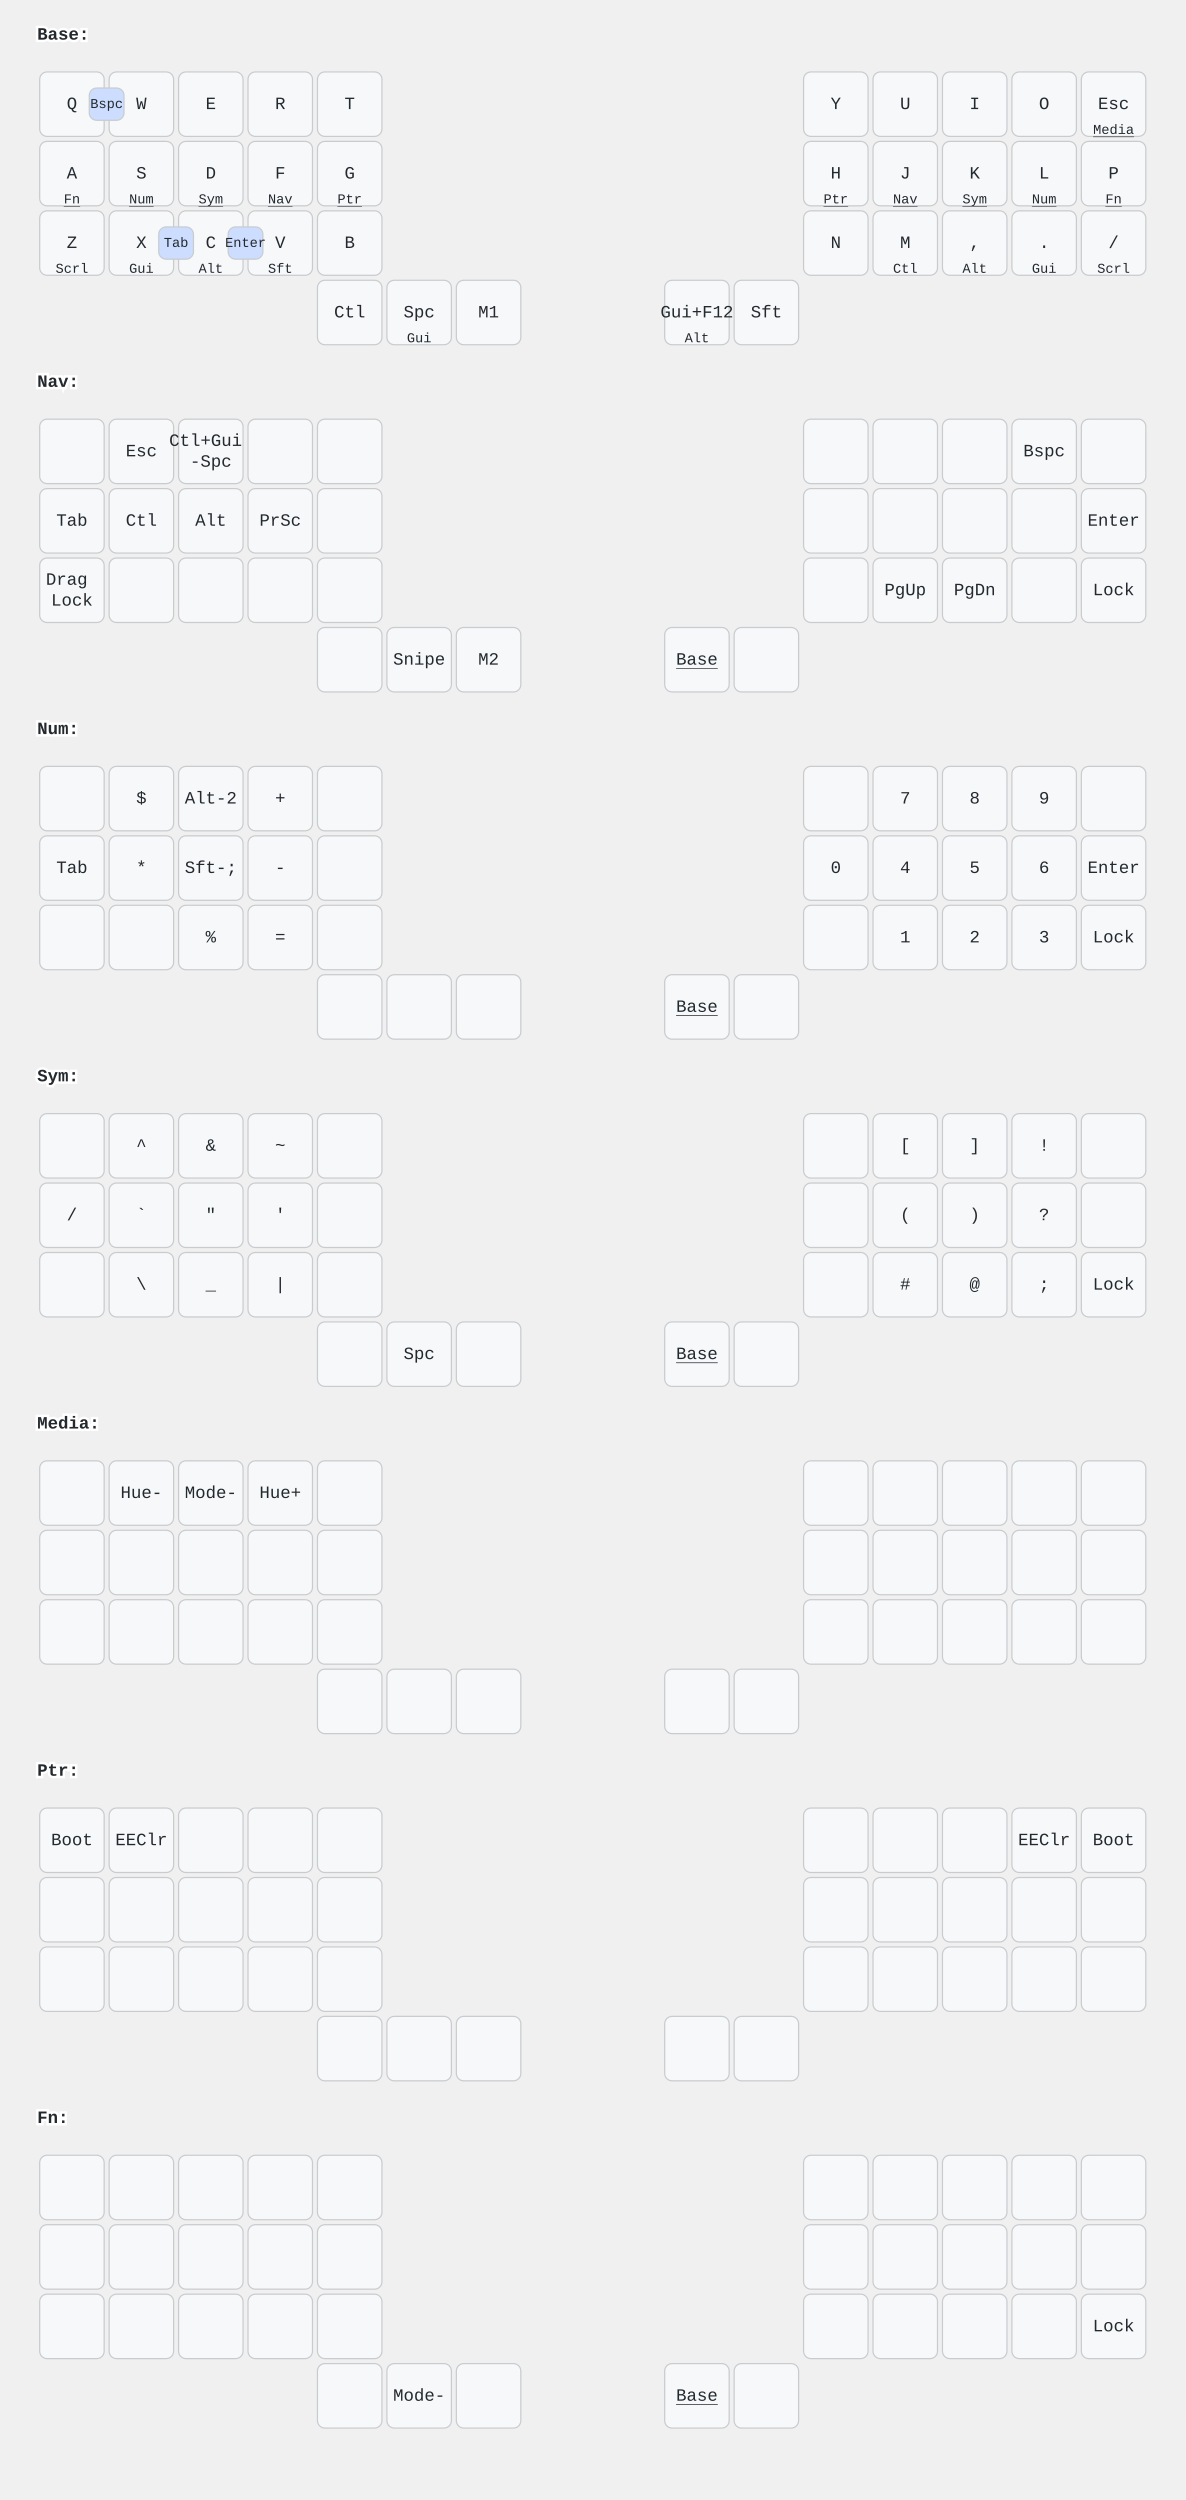
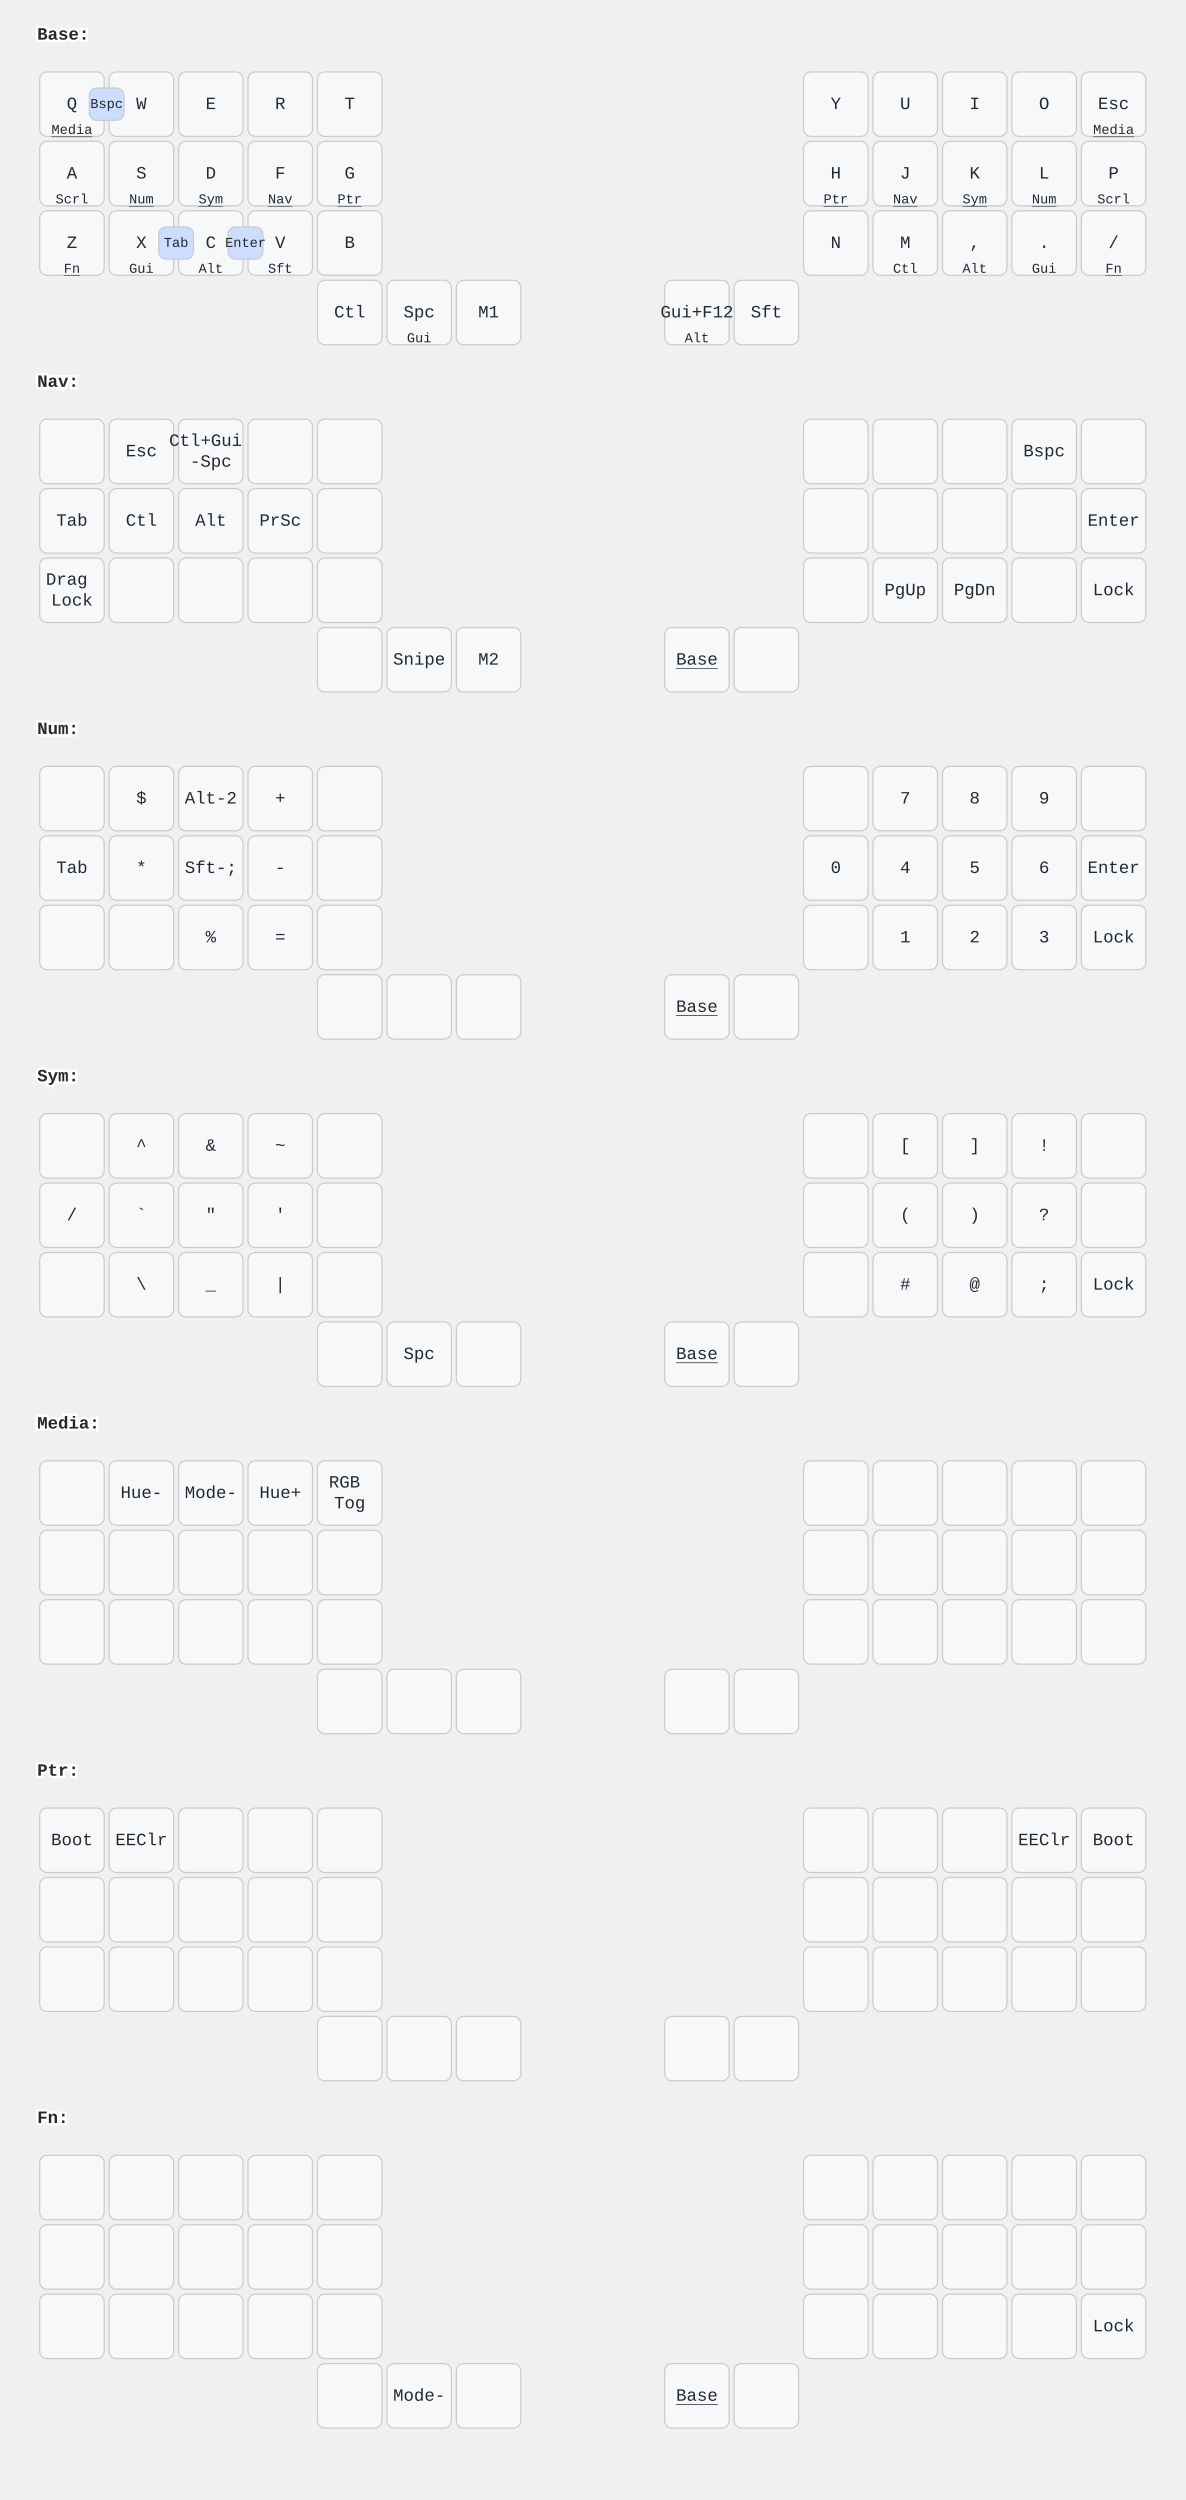
<svg xmlns="http://www.w3.org/2000/svg" xmlns:xlink="http://www.w3.org/1999/xlink" width="956" height="2016" viewBox="0 0 956 2016" class="keymap">
  <defs>/* start glyphs */
<svg id="mdi:arrow-down-thin">
      <svg id="mdi-arrow-down-thin" viewBox="0 0 24 24">
        <path d="M7.03 13.92H11.03V5L13.04 4.97V13.92H17.03L12.03 18.92Z" />
      </svg>
    </svg>
    <svg id="mdi:arrow-left-thin">
      <svg id="mdi-arrow-left-thin" viewBox="0 0 24 24">
        <path d="M10.05 16.94V12.94H18.97L19 10.93H10.05V6.94L5.05 11.94Z" />
      </svg>
    </svg>
    <svg id="mdi:arrow-right-thin">
      <svg id="mdi-arrow-right-thin" viewBox="0 0 24 24">
        <path d="M14 16.94V12.94H5.08L5.05 10.93H14V6.94L19 11.94Z" />
      </svg>
    </svg>
    <svg id="mdi:arrow-up-thin">
      <svg id="mdi-arrow-up-thin" viewBox="0 0 24 24">
        <path d="M7.03 9.97H11.03V18.89L13.04 18.92V9.97H17.03L12.03 4.97Z" />
      </svg>
    </svg>
    <svg id="mdi:play">
      <svg id="mdi-play" viewBox="0 0 24 24">
        <path d="M8,5.14V19.14L19,12.14L8,5.14Z" />
      </svg>
    </svg>
    <svg id="mdi:skip-next">
      <svg id="mdi-skip-next" viewBox="0 0 24 24">
        <path d="M16,18H18V6H16M6,18L14.5,12L6,6V18Z" />
      </svg>
    </svg>
    <svg id="mdi:skip-previous">
      <svg id="mdi-skip-previous" viewBox="0 0 24 24">
        <path d="M6,18V6H8V18H6M9.5,12L18,6V18L9.5,12Z" />
      </svg>
    </svg>
    <svg id="mdi:stop">
      <svg id="mdi-stop" viewBox="0 0 24 24">
        <path d="M18,18H6V6H18V18Z" />
      </svg>
    </svg>
    <svg id="mdi:volume-off">
      <svg id="mdi-volume-off" viewBox="0 0 24 24">
        <path d="M12,4L9.91,6.09L12,8.18M4.27,3L3,4.27L7.73,9H3V15H7L12,20V13.27L16.25,17.53C15.58,18.04 14.83,18.46 14,18.7V20.77C15.38,20.45 16.63,19.82 17.68,18.96L19.73,21L21,19.73L12,10.73M19,12C19,12.94 18.8,13.82 18.46,14.64L19.97,16.15C20.62,14.91 21,13.5 21,12C21,7.72 18,4.14 14,3.23V5.29C16.89,6.15 19,8.83 19,12M16.5,12C16.5,10.23 15.5,8.71 14,7.97V10.18L16.45,12.63C16.5,12.43 16.5,12.21 16.5,12Z" />
      </svg>
    </svg>
  </defs>/* end glyphs */
<style>/* inherit to force styles through use tags */
svg path {
    fill: inherit;
}

/* font and background color specifications */
svg.keymap {
    font-family: SFMono-Regular,Consolas,Liberation Mono,Menlo,monospace;
    font-size: 14px;
    font-kerning: normal;
    text-rendering: optimizeLegibility;
    fill: #24292e;
}

/* default key styling */
rect.key {
    fill: #f6f8fa;
}

rect.key, rect.combo {
    stroke: #c9cccf;
    stroke-width: 1;
}

/* default key side styling, only used is draw_key_sides is set */
rect.side {
    filter: brightness(90%);
}

/* color accent for combo boxes */
rect.combo, rect.combo-separate {
    fill: #cdf;
}

/* color accent for held keys */
rect.held, rect.combo.held {
    fill: #fdd;
}

/* color accent for ghost (optional) keys */
rect.ghost, rect.combo.ghost {
    stroke-dasharray: 4, 4;
    stroke-width: 2;
}

text {
    text-anchor: middle;
    dominant-baseline: middle;
}

/* styling for layer labels */
text.label {
    font-weight: bold;
    text-anchor: start;
    stroke: white;
    stroke-width: 4;
    paint-order: stroke;
}

/* styling for optional footer */
text.footer {
    text-anchor: end;
    dominant-baseline: auto;
    stroke: white;
    stroke-width: 4;
    paint-order: stroke;
}

/* styling for combo tap, and key non-tap label text */
text.combo, text.hold, text.shifted, text.left, text.right, text.tl, text.tr, text.bl, text.br {
    font-size: 11px;
}

text.hold, text.bl, text.br {
    text-anchor: middle;
    dominant-baseline: auto;
}

text.shifted, text.tl, text.tr {
    text-anchor: middle;
    dominant-baseline: hanging;
}

text.left, text.tl, text.bl {
    text-anchor: start;
}

text.right, text.tr, text.br {
    text-anchor: end;
}

text.layer-activator {
    text-decoration: underline;
}

/* styling for hold/shifted label text in combo box */
text.combo.hold, text.combo.shifted, text.combo.left, text.combo.right {
    font-size: 8px;
}

/* lighter symbol for transparent keys */
text.trans {
    fill: #7b7e81;
}

/* styling for combo dendrons */
path.combo {
    stroke-width: 1;
    stroke: gray;
    fill: none;
}

/* Start Tabler Icons Cleanup */
/* cannot use height/width with glyphs */
.icon-tabler &gt; path {
    fill: inherit;
    stroke: inherit;
    stroke-width: 2;
}
/* hide tabler's default box */
.icon-tabler &gt; path[stroke="none"][fill="none"] {
    visibility: hidden;
}
/* End Tabler Icons Cleanup */
</style>
  <g transform="translate(30, 0)" class="layer-Base">
    <text x="0" y="28" class="label" id="Base">Base:</text>
    <g transform="translate(0, 56)">
      <g transform="translate(28, 28)" class="key keypos-0">
        <rect rx="6" ry="6" x="-26" y="-26" width="52" height="52" class="key" />
        <text x="0" y="0" class="key tap">Q</text>
+         <a href="#Media">
+           <text x="0" y="24" class="key hold layer-activator">Media</text>
+         </a>
      </g>
      <g transform="translate(84, 28)" class="key keypos-1">
        <rect rx="6" ry="6" x="-26" y="-26" width="52" height="52" class="key" />
        <text x="0" y="0" class="key tap">W</text>
      </g>
      <g transform="translate(140, 28)" class="key keypos-2">
        <rect rx="6" ry="6" x="-26" y="-26" width="52" height="52" class="key" />
        <text x="0" y="0" class="key tap">E</text>
      </g>
      <g transform="translate(196, 28)" class="key keypos-3">
        <rect rx="6" ry="6" x="-26" y="-26" width="52" height="52" class="key" />
        <text x="0" y="0" class="key tap">R</text>
      </g>
      <g transform="translate(252, 28)" class="key keypos-4">
        <rect rx="6" ry="6" x="-26" y="-26" width="52" height="52" class="key" />
        <text x="0" y="0" class="key tap">T</text>
      </g>
      <g transform="translate(644, 28)" class="key keypos-5">
        <rect rx="6" ry="6" x="-26" y="-26" width="52" height="52" class="key" />
        <text x="0" y="0" class="key tap">Y</text>
      </g>
      <g transform="translate(700, 28)" class="key keypos-6">
        <rect rx="6" ry="6" x="-26" y="-26" width="52" height="52" class="key" />
        <text x="0" y="0" class="key tap">U</text>
      </g>
      <g transform="translate(756, 28)" class="key keypos-7">
        <rect rx="6" ry="6" x="-26" y="-26" width="52" height="52" class="key" />
        <text x="0" y="0" class="key tap">I</text>
      </g>
      <g transform="translate(812, 28)" class="key keypos-8">
        <rect rx="6" ry="6" x="-26" y="-26" width="52" height="52" class="key" />
        <text x="0" y="0" class="key tap">O</text>
      </g>
      <g transform="translate(868, 28)" class="key keypos-9">
        <rect rx="6" ry="6" x="-26" y="-26" width="52" height="52" class="key" />
        <text x="0" y="0" class="key tap">Esc</text>
        <a href="#Media">
          <text x="0" y="24" class="key hold layer-activator">Media</text>
        </a>
      </g>
      <g transform="translate(28, 84)" class="key keypos-10">
        <rect rx="6" ry="6" x="-26" y="-26" width="52" height="52" class="key" />
        <text x="0" y="0" class="key tap">A</text>
-         <a href="#Fn">
-           <text x="0" y="24" class="key hold layer-activator">Fn</text>
-         </a>
+         <text x="0" y="24" class="key hold">Scrl</text>
      </g>
      <g transform="translate(84, 84)" class="key keypos-11">
        <rect rx="6" ry="6" x="-26" y="-26" width="52" height="52" class="key" />
        <text x="0" y="0" class="key tap">S</text>
        <a href="#Num">
          <text x="0" y="24" class="key hold layer-activator">Num</text>
        </a>
      </g>
      <g transform="translate(140, 84)" class="key keypos-12">
        <rect rx="6" ry="6" x="-26" y="-26" width="52" height="52" class="key" />
        <text x="0" y="0" class="key tap">D</text>
        <a href="#Sym">
          <text x="0" y="24" class="key hold layer-activator">Sym</text>
        </a>
      </g>
      <g transform="translate(196, 84)" class="key keypos-13">
        <rect rx="6" ry="6" x="-26" y="-26" width="52" height="52" class="key" />
        <text x="0" y="0" class="key tap">F</text>
        <a href="#Nav">
          <text x="0" y="24" class="key hold layer-activator">Nav</text>
        </a>
      </g>
      <g transform="translate(252, 84)" class="key keypos-14">
        <rect rx="6" ry="6" x="-26" y="-26" width="52" height="52" class="key" />
        <text x="0" y="0" class="key tap">G</text>
        <a href="#Ptr">
          <text x="0" y="24" class="key hold layer-activator">Ptr</text>
        </a>
      </g>
      <g transform="translate(644, 84)" class="key keypos-15">
        <rect rx="6" ry="6" x="-26" y="-26" width="52" height="52" class="key" />
        <text x="0" y="0" class="key tap">H</text>
        <a href="#Ptr">
          <text x="0" y="24" class="key hold layer-activator">Ptr</text>
        </a>
      </g>
      <g transform="translate(700, 84)" class="key keypos-16">
        <rect rx="6" ry="6" x="-26" y="-26" width="52" height="52" class="key" />
        <text x="0" y="0" class="key tap">J</text>
        <a href="#Nav">
          <text x="0" y="24" class="key hold layer-activator">Nav</text>
        </a>
      </g>
      <g transform="translate(756, 84)" class="key keypos-17">
        <rect rx="6" ry="6" x="-26" y="-26" width="52" height="52" class="key" />
        <text x="0" y="0" class="key tap">K</text>
        <a href="#Sym">
          <text x="0" y="24" class="key hold layer-activator">Sym</text>
        </a>
      </g>
      <g transform="translate(812, 84)" class="key keypos-18">
        <rect rx="6" ry="6" x="-26" y="-26" width="52" height="52" class="key" />
        <text x="0" y="0" class="key tap">L</text>
        <a href="#Num">
          <text x="0" y="24" class="key hold layer-activator">Num</text>
        </a>
      </g>
      <g transform="translate(868, 84)" class="key keypos-19">
        <rect rx="6" ry="6" x="-26" y="-26" width="52" height="52" class="key" />
        <text x="0" y="0" class="key tap">P</text>
+         <text x="0" y="24" class="key hold">Scrl</text>
+       </g>
+       <g transform="translate(28, 140)" class="key keypos-20">
+         <rect rx="6" ry="6" x="-26" y="-26" width="52" height="52" class="key" />
+         <text x="0" y="0" class="key tap">Z</text>
        <a href="#Fn">
          <text x="0" y="24" class="key hold layer-activator">Fn</text>
        </a>
      </g>
-       <g transform="translate(28, 140)" class="key keypos-20">
-         <rect rx="6" ry="6" x="-26" y="-26" width="52" height="52" class="key" />
-         <text x="0" y="0" class="key tap">Z</text>
-         <text x="0" y="24" class="key hold">Scrl</text>
-       </g>
      <g transform="translate(84, 140)" class="key keypos-21">
        <rect rx="6" ry="6" x="-26" y="-26" width="52" height="52" class="key" />
        <text x="0" y="0" class="key tap">X</text>
        <text x="0" y="24" class="key hold">Gui</text>
      </g>
      <g transform="translate(140, 140)" class="key keypos-22">
        <rect rx="6" ry="6" x="-26" y="-26" width="52" height="52" class="key" />
        <text x="0" y="0" class="key tap">C</text>
        <text x="0" y="24" class="key hold">Alt</text>
      </g>
      <g transform="translate(196, 140)" class="key keypos-23">
        <rect rx="6" ry="6" x="-26" y="-26" width="52" height="52" class="key" />
        <text x="0" y="0" class="key tap">V</text>
        <text x="0" y="24" class="key hold">Sft</text>
      </g>
      <g transform="translate(252, 140)" class="key keypos-24">
        <rect rx="6" ry="6" x="-26" y="-26" width="52" height="52" class="key" />
        <text x="0" y="0" class="key tap">B</text>
      </g>
      <g transform="translate(644, 140)" class="key keypos-25">
        <rect rx="6" ry="6" x="-26" y="-26" width="52" height="52" class="key" />
        <text x="0" y="0" class="key tap">N</text>
      </g>
      <g transform="translate(700, 140)" class="key keypos-26">
        <rect rx="6" ry="6" x="-26" y="-26" width="52" height="52" class="key" />
        <text x="0" y="0" class="key tap">M</text>
        <text x="0" y="24" class="key hold">Ctl</text>
      </g>
      <g transform="translate(756, 140)" class="key keypos-27">
        <rect rx="6" ry="6" x="-26" y="-26" width="52" height="52" class="key" />
        <text x="0" y="0" class="key tap">,</text>
        <text x="0" y="24" class="key hold">Alt</text>
      </g>
      <g transform="translate(812, 140)" class="key keypos-28">
        <rect rx="6" ry="6" x="-26" y="-26" width="52" height="52" class="key" />
        <text x="0" y="0" class="key tap">.</text>
        <text x="0" y="24" class="key hold">Gui</text>
      </g>
      <g transform="translate(868, 140)" class="key keypos-29">
        <rect rx="6" ry="6" x="-26" y="-26" width="52" height="52" class="key" />
        <text x="0" y="0" class="key tap">/</text>
-         <text x="0" y="24" class="key hold">Scrl</text>
+         <a href="#Fn">
+           <text x="0" y="24" class="key hold layer-activator">Fn</text>
+         </a>
      </g>
      <g transform="translate(252, 196)" class="key keypos-30">
        <rect rx="6" ry="6" x="-26" y="-26" width="52" height="52" class="key" />
        <text x="0" y="0" class="key tap">Ctl</text>
      </g>
      <g transform="translate(308, 196)" class="key keypos-31">
        <rect rx="6" ry="6" x="-26" y="-26" width="52" height="52" class="key" />
        <text x="0" y="0" class="key tap">Spc</text>
        <text x="0" y="24" class="key hold">Gui</text>
      </g>
      <g transform="translate(364, 196)" class="key keypos-32">
        <rect rx="6" ry="6" x="-26" y="-26" width="52" height="52" class="key" />
        <text x="0" y="0" class="key tap">M1</text>
      </g>
      <g transform="translate(532, 196)" class="key keypos-33">
        <rect rx="6" ry="6" x="-26" y="-26" width="52" height="52" class="key" />
        <text x="0" y="0" class="key tap">Gui+F12</text>
        <text x="0" y="24" class="key hold">Alt</text>
      </g>
      <g transform="translate(588, 196)" class="key keypos-34">
        <rect rx="6" ry="6" x="-26" y="-26" width="52" height="52" class="key" />
        <text x="0" y="0" class="key tap">Sft</text>
      </g>
      <g class="combo combopos-0">
        <rect rx="6" ry="6" x="154" y="127" width="28" height="26" class="combo" />
        <text x="168" y="140" class="combo tap">Enter</text>
      </g>
      <g class="combo combopos-1">
        <rect rx="6" ry="6" x="98" y="127" width="28" height="26" class="combo" />
        <text x="112" y="140" class="combo tap">Tab</text>
      </g>
      <g class="combo combopos-2">
        <rect rx="6" ry="6" x="42" y="15" width="28" height="26" class="combo" />
        <text x="56" y="28" class="combo tap">Bspc</text>
      </g>
    </g>
  </g>
  <g transform="translate(30, 280)" class="layer-Nav">
    <text x="0" y="28" class="label" id="Nav">Nav:</text>
    <g transform="translate(0, 56)">
      <g transform="translate(28, 28)" class="key keypos-0">
        <rect rx="6" ry="6" x="-26" y="-26" width="52" height="52" class="key" />
      </g>
      <g transform="translate(84, 28)" class="key keypos-1">
        <rect rx="6" ry="6" x="-26" y="-26" width="52" height="52" class="key" />
        <text x="0" y="0" class="key tap">Esc</text>
      </g>
      <g transform="translate(140, 28)" class="key keypos-2">
        <rect rx="6" ry="6" x="-26" y="-26" width="52" height="52" class="key" />
        <text x="0" y="0" class="key tap">
          <tspan x="0" dy="-0.6em">Ctl+Gui</tspan>
          <tspan x="0" dy="1.2em">-Spc</tspan>
        </text>
      </g>
      <g transform="translate(196, 28)" class="key keypos-3">
        <rect rx="6" ry="6" x="-26" y="-26" width="52" height="52" class="key" />
      </g>
      <g transform="translate(252, 28)" class="key keypos-4">
        <rect rx="6" ry="6" x="-26" y="-26" width="52" height="52" class="key" />
      </g>
      <g transform="translate(644, 28)" class="key keypos-5">
        <rect rx="6" ry="6" x="-26" y="-26" width="52" height="52" class="key" />
      </g>
      <g transform="translate(700, 28)" class="key keypos-6">
        <rect rx="6" ry="6" x="-26" y="-26" width="52" height="52" class="key" />
      </g>
      <g transform="translate(756, 28)" class="key keypos-7">
        <rect rx="6" ry="6" x="-26" y="-26" width="52" height="52" class="key" />
        <use href="#mdi:arrow-up-thin" xlink:href="#mdi:arrow-up-thin" x="-7" y="-7" height="14" width="14.0" class="key tap glyph mdi:arrow-up-thin" />
      </g>
      <g transform="translate(812, 28)" class="key keypos-8">
        <rect rx="6" ry="6" x="-26" y="-26" width="52" height="52" class="key" />
        <text x="0" y="0" class="key tap">Bspc</text>
      </g>
      <g transform="translate(868, 28)" class="key keypos-9">
        <rect rx="6" ry="6" x="-26" y="-26" width="52" height="52" class="key" />
      </g>
      <g transform="translate(28, 84)" class="key keypos-10">
        <rect rx="6" ry="6" x="-26" y="-26" width="52" height="52" class="key" />
        <text x="0" y="0" class="key tap">Tab</text>
      </g>
      <g transform="translate(84, 84)" class="key keypos-11">
        <rect rx="6" ry="6" x="-26" y="-26" width="52" height="52" class="key" />
        <text x="0" y="0" class="key tap">Ctl</text>
      </g>
      <g transform="translate(140, 84)" class="key keypos-12">
        <rect rx="6" ry="6" x="-26" y="-26" width="52" height="52" class="key" />
        <text x="0" y="0" class="key tap">Alt</text>
      </g>
      <g transform="translate(196, 84)" class="key keypos-13">
        <rect rx="6" ry="6" x="-26" y="-26" width="52" height="52" class="key" />
        <text x="0" y="0" class="key tap">PrSc</text>
      </g>
      <g transform="translate(252, 84)" class="key keypos-14">
        <rect rx="6" ry="6" x="-26" y="-26" width="52" height="52" class="key" />
      </g>
      <g transform="translate(644, 84)" class="key keypos-15">
        <rect rx="6" ry="6" x="-26" y="-26" width="52" height="52" class="key" />
      </g>
      <g transform="translate(700, 84)" class="key keypos-16">
        <rect rx="6" ry="6" x="-26" y="-26" width="52" height="52" class="key" />
        <use href="#mdi:arrow-left-thin" xlink:href="#mdi:arrow-left-thin" x="-7" y="-7" height="14" width="14.0" class="key tap glyph mdi:arrow-left-thin" />
      </g>
      <g transform="translate(756, 84)" class="key keypos-17">
        <rect rx="6" ry="6" x="-26" y="-26" width="52" height="52" class="key" />
        <use href="#mdi:arrow-down-thin" xlink:href="#mdi:arrow-down-thin" x="-7" y="-7" height="14" width="14.0" class="key tap glyph mdi:arrow-down-thin" />
      </g>
      <g transform="translate(812, 84)" class="key keypos-18">
        <rect rx="6" ry="6" x="-26" y="-26" width="52" height="52" class="key" />
        <use href="#mdi:arrow-right-thin" xlink:href="#mdi:arrow-right-thin" x="-7" y="-7" height="14" width="14.0" class="key tap glyph mdi:arrow-right-thin" />
      </g>
      <g transform="translate(868, 84)" class="key keypos-19">
        <rect rx="6" ry="6" x="-26" y="-26" width="52" height="52" class="key" />
        <text x="0" y="0" class="key tap">Enter</text>
      </g>
      <g transform="translate(28, 140)" class="key keypos-20">
        <rect rx="6" ry="6" x="-26" y="-26" width="52" height="52" class="key" />
        <text x="0" y="0" class="key tap">
          <tspan x="0" dy="-0.6em">Drag</tspan>
          <tspan x="0" dy="1.2em">Lock</tspan>
        </text>
      </g>
      <g transform="translate(84, 140)" class="key keypos-21">
        <rect rx="6" ry="6" x="-26" y="-26" width="52" height="52" class="key" />
      </g>
      <g transform="translate(140, 140)" class="key keypos-22">
        <rect rx="6" ry="6" x="-26" y="-26" width="52" height="52" class="key" />
      </g>
      <g transform="translate(196, 140)" class="key keypos-23">
        <rect rx="6" ry="6" x="-26" y="-26" width="52" height="52" class="key" />
      </g>
      <g transform="translate(252, 140)" class="key keypos-24">
        <rect rx="6" ry="6" x="-26" y="-26" width="52" height="52" class="key" />
      </g>
      <g transform="translate(644, 140)" class="key keypos-25">
        <rect rx="6" ry="6" x="-26" y="-26" width="52" height="52" class="key" />
      </g>
      <g transform="translate(700, 140)" class="key keypos-26">
        <rect rx="6" ry="6" x="-26" y="-26" width="52" height="52" class="key" />
        <text x="0" y="0" class="key tap">PgUp</text>
      </g>
      <g transform="translate(756, 140)" class="key keypos-27">
        <rect rx="6" ry="6" x="-26" y="-26" width="52" height="52" class="key" />
        <text x="0" y="0" class="key tap">PgDn</text>
      </g>
      <g transform="translate(812, 140)" class="key keypos-28">
        <rect rx="6" ry="6" x="-26" y="-26" width="52" height="52" class="key" />
      </g>
      <g transform="translate(868, 140)" class="key keypos-29">
        <rect rx="6" ry="6" x="-26" y="-26" width="52" height="52" class="key" />
        <text x="0" y="0" class="key tap">Lock</text>
      </g>
      <g transform="translate(252, 196)" class="key keypos-30">
        <rect rx="6" ry="6" x="-26" y="-26" width="52" height="52" class="key" />
      </g>
      <g transform="translate(308, 196)" class="key keypos-31">
        <rect rx="6" ry="6" x="-26" y="-26" width="52" height="52" class="key" />
        <text x="0" y="0" class="key tap">Snipe</text>
      </g>
      <g transform="translate(364, 196)" class="key keypos-32">
        <rect rx="6" ry="6" x="-26" y="-26" width="52" height="52" class="key" />
        <text x="0" y="0" class="key tap">M2</text>
      </g>
      <g transform="translate(532, 196)" class="key keypos-33">
        <rect rx="6" ry="6" x="-26" y="-26" width="52" height="52" class="key" />
        <a href="#Base">
          <text x="0" y="0" class="key tap layer-activator">Base</text>
        </a>
      </g>
      <g transform="translate(588, 196)" class="key keypos-34">
        <rect rx="6" ry="6" x="-26" y="-26" width="52" height="52" class="key" />
      </g>
    </g>
  </g>
  <g transform="translate(30, 560)" class="layer-Num">
    <text x="0" y="28" class="label" id="Num">Num:</text>
    <g transform="translate(0, 56)">
      <g transform="translate(28, 28)" class="key keypos-0">
        <rect rx="6" ry="6" x="-26" y="-26" width="52" height="52" class="key" />
      </g>
      <g transform="translate(84, 28)" class="key keypos-1">
        <rect rx="6" ry="6" x="-26" y="-26" width="52" height="52" class="key" />
        <text x="0" y="0" class="key tap">$</text>
      </g>
      <g transform="translate(140, 28)" class="key keypos-2">
        <rect rx="6" ry="6" x="-26" y="-26" width="52" height="52" class="key" />
        <text x="0" y="0" class="key tap">Alt-2</text>
      </g>
      <g transform="translate(196, 28)" class="key keypos-3">
        <rect rx="6" ry="6" x="-26" y="-26" width="52" height="52" class="key" />
        <text x="0" y="0" class="key tap">+</text>
      </g>
      <g transform="translate(252, 28)" class="key keypos-4">
        <rect rx="6" ry="6" x="-26" y="-26" width="52" height="52" class="key" />
      </g>
      <g transform="translate(644, 28)" class="key keypos-5">
        <rect rx="6" ry="6" x="-26" y="-26" width="52" height="52" class="key" />
      </g>
      <g transform="translate(700, 28)" class="key keypos-6">
        <rect rx="6" ry="6" x="-26" y="-26" width="52" height="52" class="key" />
        <text x="0" y="0" class="key tap">7</text>
      </g>
      <g transform="translate(756, 28)" class="key keypos-7">
        <rect rx="6" ry="6" x="-26" y="-26" width="52" height="52" class="key" />
        <text x="0" y="0" class="key tap">8</text>
      </g>
      <g transform="translate(812, 28)" class="key keypos-8">
        <rect rx="6" ry="6" x="-26" y="-26" width="52" height="52" class="key" />
        <text x="0" y="0" class="key tap">9</text>
      </g>
      <g transform="translate(868, 28)" class="key keypos-9">
        <rect rx="6" ry="6" x="-26" y="-26" width="52" height="52" class="key" />
      </g>
      <g transform="translate(28, 84)" class="key keypos-10">
        <rect rx="6" ry="6" x="-26" y="-26" width="52" height="52" class="key" />
        <text x="0" y="0" class="key tap">Tab</text>
      </g>
      <g transform="translate(84, 84)" class="key keypos-11">
        <rect rx="6" ry="6" x="-26" y="-26" width="52" height="52" class="key" />
        <text x="0" y="0" class="key tap">*</text>
      </g>
      <g transform="translate(140, 84)" class="key keypos-12">
        <rect rx="6" ry="6" x="-26" y="-26" width="52" height="52" class="key" />
        <text x="0" y="0" class="key tap">Sft-;</text>
      </g>
      <g transform="translate(196, 84)" class="key keypos-13">
        <rect rx="6" ry="6" x="-26" y="-26" width="52" height="52" class="key" />
        <text x="0" y="0" class="key tap">-</text>
      </g>
      <g transform="translate(252, 84)" class="key keypos-14">
        <rect rx="6" ry="6" x="-26" y="-26" width="52" height="52" class="key" />
      </g>
      <g transform="translate(644, 84)" class="key keypos-15">
        <rect rx="6" ry="6" x="-26" y="-26" width="52" height="52" class="key" />
        <text x="0" y="0" class="key tap">0</text>
      </g>
      <g transform="translate(700, 84)" class="key keypos-16">
        <rect rx="6" ry="6" x="-26" y="-26" width="52" height="52" class="key" />
        <text x="0" y="0" class="key tap">4</text>
      </g>
      <g transform="translate(756, 84)" class="key keypos-17">
        <rect rx="6" ry="6" x="-26" y="-26" width="52" height="52" class="key" />
        <text x="0" y="0" class="key tap">5</text>
      </g>
      <g transform="translate(812, 84)" class="key keypos-18">
        <rect rx="6" ry="6" x="-26" y="-26" width="52" height="52" class="key" />
        <text x="0" y="0" class="key tap">6</text>
      </g>
      <g transform="translate(868, 84)" class="key keypos-19">
        <rect rx="6" ry="6" x="-26" y="-26" width="52" height="52" class="key" />
        <text x="0" y="0" class="key tap">Enter</text>
      </g>
      <g transform="translate(28, 140)" class="key keypos-20">
        <rect rx="6" ry="6" x="-26" y="-26" width="52" height="52" class="key" />
      </g>
      <g transform="translate(84, 140)" class="key keypos-21">
        <rect rx="6" ry="6" x="-26" y="-26" width="52" height="52" class="key" />
      </g>
      <g transform="translate(140, 140)" class="key keypos-22">
        <rect rx="6" ry="6" x="-26" y="-26" width="52" height="52" class="key" />
        <text x="0" y="0" class="key tap">%</text>
      </g>
      <g transform="translate(196, 140)" class="key keypos-23">
        <rect rx="6" ry="6" x="-26" y="-26" width="52" height="52" class="key" />
        <text x="0" y="0" class="key tap">=</text>
      </g>
      <g transform="translate(252, 140)" class="key keypos-24">
        <rect rx="6" ry="6" x="-26" y="-26" width="52" height="52" class="key" />
      </g>
      <g transform="translate(644, 140)" class="key keypos-25">
        <rect rx="6" ry="6" x="-26" y="-26" width="52" height="52" class="key" />
      </g>
      <g transform="translate(700, 140)" class="key keypos-26">
        <rect rx="6" ry="6" x="-26" y="-26" width="52" height="52" class="key" />
        <text x="0" y="0" class="key tap">1</text>
      </g>
      <g transform="translate(756, 140)" class="key keypos-27">
        <rect rx="6" ry="6" x="-26" y="-26" width="52" height="52" class="key" />
        <text x="0" y="0" class="key tap">2</text>
      </g>
      <g transform="translate(812, 140)" class="key keypos-28">
        <rect rx="6" ry="6" x="-26" y="-26" width="52" height="52" class="key" />
        <text x="0" y="0" class="key tap">3</text>
      </g>
      <g transform="translate(868, 140)" class="key keypos-29">
        <rect rx="6" ry="6" x="-26" y="-26" width="52" height="52" class="key" />
        <text x="0" y="0" class="key tap">Lock</text>
      </g>
      <g transform="translate(252, 196)" class="key keypos-30">
        <rect rx="6" ry="6" x="-26" y="-26" width="52" height="52" class="key" />
      </g>
      <g transform="translate(308, 196)" class="key keypos-31">
        <rect rx="6" ry="6" x="-26" y="-26" width="52" height="52" class="key" />
      </g>
      <g transform="translate(364, 196)" class="key keypos-32">
        <rect rx="6" ry="6" x="-26" y="-26" width="52" height="52" class="key" />
      </g>
      <g transform="translate(532, 196)" class="key keypos-33">
        <rect rx="6" ry="6" x="-26" y="-26" width="52" height="52" class="key" />
        <a href="#Base">
          <text x="0" y="0" class="key tap layer-activator">Base</text>
        </a>
      </g>
      <g transform="translate(588, 196)" class="key keypos-34">
        <rect rx="6" ry="6" x="-26" y="-26" width="52" height="52" class="key" />
      </g>
    </g>
  </g>
  <g transform="translate(30, 840)" class="layer-Sym">
    <text x="0" y="28" class="label" id="Sym">Sym:</text>
    <g transform="translate(0, 56)">
      <g transform="translate(28, 28)" class="key keypos-0">
        <rect rx="6" ry="6" x="-26" y="-26" width="52" height="52" class="key" />
      </g>
      <g transform="translate(84, 28)" class="key keypos-1">
        <rect rx="6" ry="6" x="-26" y="-26" width="52" height="52" class="key" />
        <text x="0" y="0" class="key tap">^</text>
      </g>
      <g transform="translate(140, 28)" class="key keypos-2">
        <rect rx="6" ry="6" x="-26" y="-26" width="52" height="52" class="key" />
        <text x="0" y="0" class="key tap">&amp;</text>
      </g>
      <g transform="translate(196, 28)" class="key keypos-3">
        <rect rx="6" ry="6" x="-26" y="-26" width="52" height="52" class="key" />
        <text x="0" y="0" class="key tap">~</text>
      </g>
      <g transform="translate(252, 28)" class="key keypos-4">
        <rect rx="6" ry="6" x="-26" y="-26" width="52" height="52" class="key" />
      </g>
      <g transform="translate(644, 28)" class="key keypos-5">
        <rect rx="6" ry="6" x="-26" y="-26" width="52" height="52" class="key" />
      </g>
      <g transform="translate(700, 28)" class="key keypos-6">
        <rect rx="6" ry="6" x="-26" y="-26" width="52" height="52" class="key" />
        <text x="0" y="0" class="key tap">[</text>
      </g>
      <g transform="translate(756, 28)" class="key keypos-7">
        <rect rx="6" ry="6" x="-26" y="-26" width="52" height="52" class="key" />
        <text x="0" y="0" class="key tap">]</text>
      </g>
      <g transform="translate(812, 28)" class="key keypos-8">
        <rect rx="6" ry="6" x="-26" y="-26" width="52" height="52" class="key" />
        <text x="0" y="0" class="key tap">!</text>
      </g>
      <g transform="translate(868, 28)" class="key keypos-9">
        <rect rx="6" ry="6" x="-26" y="-26" width="52" height="52" class="key" />
      </g>
      <g transform="translate(28, 84)" class="key keypos-10">
        <rect rx="6" ry="6" x="-26" y="-26" width="52" height="52" class="key" />
        <text x="0" y="0" class="key tap">/</text>
      </g>
      <g transform="translate(84, 84)" class="key keypos-11">
        <rect rx="6" ry="6" x="-26" y="-26" width="52" height="52" class="key" />
        <text x="0" y="0" class="key tap">`</text>
      </g>
      <g transform="translate(140, 84)" class="key keypos-12">
        <rect rx="6" ry="6" x="-26" y="-26" width="52" height="52" class="key" />
        <text x="0" y="0" class="key tap">"</text>
      </g>
      <g transform="translate(196, 84)" class="key keypos-13">
        <rect rx="6" ry="6" x="-26" y="-26" width="52" height="52" class="key" />
        <text x="0" y="0" class="key tap">'</text>
      </g>
      <g transform="translate(252, 84)" class="key keypos-14">
        <rect rx="6" ry="6" x="-26" y="-26" width="52" height="52" class="key" />
      </g>
      <g transform="translate(644, 84)" class="key keypos-15">
        <rect rx="6" ry="6" x="-26" y="-26" width="52" height="52" class="key" />
      </g>
      <g transform="translate(700, 84)" class="key keypos-16">
        <rect rx="6" ry="6" x="-26" y="-26" width="52" height="52" class="key" />
        <text x="0" y="0" class="key tap">(</text>
      </g>
      <g transform="translate(756, 84)" class="key keypos-17">
        <rect rx="6" ry="6" x="-26" y="-26" width="52" height="52" class="key" />
        <text x="0" y="0" class="key tap">)</text>
      </g>
      <g transform="translate(812, 84)" class="key keypos-18">
        <rect rx="6" ry="6" x="-26" y="-26" width="52" height="52" class="key" />
        <text x="0" y="0" class="key tap">?</text>
      </g>
      <g transform="translate(868, 84)" class="key keypos-19">
        <rect rx="6" ry="6" x="-26" y="-26" width="52" height="52" class="key" />
      </g>
      <g transform="translate(28, 140)" class="key keypos-20">
        <rect rx="6" ry="6" x="-26" y="-26" width="52" height="52" class="key" />
      </g>
      <g transform="translate(84, 140)" class="key keypos-21">
        <rect rx="6" ry="6" x="-26" y="-26" width="52" height="52" class="key" />
        <text x="0" y="0" class="key tap">\</text>
      </g>
      <g transform="translate(140, 140)" class="key keypos-22">
        <rect rx="6" ry="6" x="-26" y="-26" width="52" height="52" class="key" />
        <text x="0" y="0" class="key tap">_</text>
      </g>
      <g transform="translate(196, 140)" class="key keypos-23">
        <rect rx="6" ry="6" x="-26" y="-26" width="52" height="52" class="key" />
        <text x="0" y="0" class="key tap">|</text>
      </g>
      <g transform="translate(252, 140)" class="key keypos-24">
        <rect rx="6" ry="6" x="-26" y="-26" width="52" height="52" class="key" />
      </g>
      <g transform="translate(644, 140)" class="key keypos-25">
        <rect rx="6" ry="6" x="-26" y="-26" width="52" height="52" class="key" />
      </g>
      <g transform="translate(700, 140)" class="key keypos-26">
        <rect rx="6" ry="6" x="-26" y="-26" width="52" height="52" class="key" />
        <text x="0" y="0" class="key tap">#</text>
      </g>
      <g transform="translate(756, 140)" class="key keypos-27">
        <rect rx="6" ry="6" x="-26" y="-26" width="52" height="52" class="key" />
        <text x="0" y="0" class="key tap">@</text>
      </g>
      <g transform="translate(812, 140)" class="key keypos-28">
        <rect rx="6" ry="6" x="-26" y="-26" width="52" height="52" class="key" />
        <text x="0" y="0" class="key tap">;</text>
      </g>
      <g transform="translate(868, 140)" class="key keypos-29">
        <rect rx="6" ry="6" x="-26" y="-26" width="52" height="52" class="key" />
        <text x="0" y="0" class="key tap">Lock</text>
      </g>
      <g transform="translate(252, 196)" class="key keypos-30">
        <rect rx="6" ry="6" x="-26" y="-26" width="52" height="52" class="key" />
      </g>
      <g transform="translate(308, 196)" class="key keypos-31">
        <rect rx="6" ry="6" x="-26" y="-26" width="52" height="52" class="key" />
        <text x="0" y="0" class="key tap">Spc</text>
      </g>
      <g transform="translate(364, 196)" class="key keypos-32">
        <rect rx="6" ry="6" x="-26" y="-26" width="52" height="52" class="key" />
      </g>
      <g transform="translate(532, 196)" class="key keypos-33">
        <rect rx="6" ry="6" x="-26" y="-26" width="52" height="52" class="key" />
        <a href="#Base">
          <text x="0" y="0" class="key tap layer-activator">Base</text>
        </a>
      </g>
      <g transform="translate(588, 196)" class="key keypos-34">
        <rect rx="6" ry="6" x="-26" y="-26" width="52" height="52" class="key" />
      </g>
    </g>
  </g>
  <g transform="translate(30, 1120)" class="layer-Media">
    <text x="0" y="28" class="label" id="Media">Media:</text>
    <g transform="translate(0, 56)">
      <g transform="translate(28, 28)" class="key keypos-0">
        <rect rx="6" ry="6" x="-26" y="-26" width="52" height="52" class="key" />
      </g>
      <g transform="translate(84, 28)" class="key keypos-1">
        <rect rx="6" ry="6" x="-26" y="-26" width="52" height="52" class="key" />
        <text x="0" y="0" class="key tap">Hue-</text>
      </g>
      <g transform="translate(140, 28)" class="key keypos-2">
        <rect rx="6" ry="6" x="-26" y="-26" width="52" height="52" class="key" />
        <text x="0" y="0" class="key tap">Mode-</text>
      </g>
      <g transform="translate(196, 28)" class="key keypos-3">
        <rect rx="6" ry="6" x="-26" y="-26" width="52" height="52" class="key" />
        <text x="0" y="0" class="key tap">Hue+</text>
      </g>
      <g transform="translate(252, 28)" class="key keypos-4">
        <rect rx="6" ry="6" x="-26" y="-26" width="52" height="52" class="key" />
+         <text x="0" y="0" class="key tap">
+           <tspan x="0" dy="-0.6em">RGB</tspan>
+           <tspan x="0" dy="1.2em">Tog</tspan>
+         </text>
      </g>
      <g transform="translate(644, 28)" class="key keypos-5">
        <rect rx="6" ry="6" x="-26" y="-26" width="52" height="52" class="key" />
      </g>
      <g transform="translate(700, 28)" class="key keypos-6">
        <rect rx="6" ry="6" x="-26" y="-26" width="52" height="52" class="key" />
      </g>
      <g transform="translate(756, 28)" class="key keypos-7">
        <rect rx="6" ry="6" x="-26" y="-26" width="52" height="52" class="key" />
      </g>
      <g transform="translate(812, 28)" class="key keypos-8">
        <rect rx="6" ry="6" x="-26" y="-26" width="52" height="52" class="key" />
      </g>
      <g transform="translate(868, 28)" class="key keypos-9">
        <rect rx="6" ry="6" x="-26" y="-26" width="52" height="52" class="key" />
      </g>
      <g transform="translate(28, 84)" class="key keypos-10">
        <rect rx="6" ry="6" x="-26" y="-26" width="52" height="52" class="key" />
      </g>
      <g transform="translate(84, 84)" class="key keypos-11">
        <rect rx="6" ry="6" x="-26" y="-26" width="52" height="52" class="key" />
        <use href="#mdi:play" xlink:href="#mdi:play" x="-7" y="-7" height="14" width="14.0" class="key tap glyph mdi:play" />
      </g>
      <g transform="translate(140, 84)" class="key keypos-12">
        <rect rx="6" ry="6" x="-26" y="-26" width="52" height="52" class="key" />
        <use href="#mdi:skip-previous" xlink:href="#mdi:skip-previous" x="-7" y="-7" height="14" width="14.0" class="key tap glyph mdi:skip-previous" />
      </g>
      <g transform="translate(196, 84)" class="key keypos-13">
        <rect rx="6" ry="6" x="-26" y="-26" width="52" height="52" class="key" />
        <use href="#mdi:stop" xlink:href="#mdi:stop" x="-7" y="-7" height="14" width="14.0" class="key tap glyph mdi:stop" />
      </g>
      <g transform="translate(252, 84)" class="key keypos-14">
        <rect rx="6" ry="6" x="-26" y="-26" width="52" height="52" class="key" />
      </g>
      <g transform="translate(644, 84)" class="key keypos-15">
        <rect rx="6" ry="6" x="-26" y="-26" width="52" height="52" class="key" />
      </g>
      <g transform="translate(700, 84)" class="key keypos-16">
        <rect rx="6" ry="6" x="-26" y="-26" width="52" height="52" class="key" />
      </g>
      <g transform="translate(756, 84)" class="key keypos-17">
        <rect rx="6" ry="6" x="-26" y="-26" width="52" height="52" class="key" />
      </g>
      <g transform="translate(812, 84)" class="key keypos-18">
        <rect rx="6" ry="6" x="-26" y="-26" width="52" height="52" class="key" />
      </g>
      <g transform="translate(868, 84)" class="key keypos-19">
        <rect rx="6" ry="6" x="-26" y="-26" width="52" height="52" class="key" />
      </g>
      <g transform="translate(28, 140)" class="key keypos-20">
        <rect rx="6" ry="6" x="-26" y="-26" width="52" height="52" class="key" />
      </g>
      <g transform="translate(84, 140)" class="key keypos-21">
        <rect rx="6" ry="6" x="-26" y="-26" width="52" height="52" class="key" />
      </g>
      <g transform="translate(140, 140)" class="key keypos-22">
        <rect rx="6" ry="6" x="-26" y="-26" width="52" height="52" class="key" />
        <use href="#mdi:volume-off" xlink:href="#mdi:volume-off" x="-7" y="-7" height="14" width="14.0" class="key tap glyph mdi:volume-off" />
      </g>
      <g transform="translate(196, 140)" class="key keypos-23">
        <rect rx="6" ry="6" x="-26" y="-26" width="52" height="52" class="key" />
        <use href="#mdi:skip-next" xlink:href="#mdi:skip-next" x="-7" y="-7" height="14" width="14.0" class="key tap glyph mdi:skip-next" />
      </g>
      <g transform="translate(252, 140)" class="key keypos-24">
        <rect rx="6" ry="6" x="-26" y="-26" width="52" height="52" class="key" />
      </g>
      <g transform="translate(644, 140)" class="key keypos-25">
        <rect rx="6" ry="6" x="-26" y="-26" width="52" height="52" class="key" />
      </g>
      <g transform="translate(700, 140)" class="key keypos-26">
        <rect rx="6" ry="6" x="-26" y="-26" width="52" height="52" class="key" />
      </g>
      <g transform="translate(756, 140)" class="key keypos-27">
        <rect rx="6" ry="6" x="-26" y="-26" width="52" height="52" class="key" />
      </g>
      <g transform="translate(812, 140)" class="key keypos-28">
        <rect rx="6" ry="6" x="-26" y="-26" width="52" height="52" class="key" />
      </g>
      <g transform="translate(868, 140)" class="key keypos-29">
        <rect rx="6" ry="6" x="-26" y="-26" width="52" height="52" class="key" />
      </g>
      <g transform="translate(252, 196)" class="key keypos-30">
        <rect rx="6" ry="6" x="-26" y="-26" width="52" height="52" class="key" />
      </g>
      <g transform="translate(308, 196)" class="key keypos-31">
        <rect rx="6" ry="6" x="-26" y="-26" width="52" height="52" class="key" />
      </g>
      <g transform="translate(364, 196)" class="key keypos-32">
        <rect rx="6" ry="6" x="-26" y="-26" width="52" height="52" class="key" />
      </g>
      <g transform="translate(532, 196)" class="key keypos-33">
        <rect rx="6" ry="6" x="-26" y="-26" width="52" height="52" class="key" />
      </g>
      <g transform="translate(588, 196)" class="key keypos-34">
        <rect rx="6" ry="6" x="-26" y="-26" width="52" height="52" class="key" />
      </g>
    </g>
  </g>
  <g transform="translate(30, 1400)" class="layer-Ptr">
    <text x="0" y="28" class="label" id="Ptr">Ptr:</text>
    <g transform="translate(0, 56)">
      <g transform="translate(28, 28)" class="key keypos-0">
        <rect rx="6" ry="6" x="-26" y="-26" width="52" height="52" class="key" />
        <text x="0" y="0" class="key tap">Boot</text>
      </g>
      <g transform="translate(84, 28)" class="key keypos-1">
        <rect rx="6" ry="6" x="-26" y="-26" width="52" height="52" class="key" />
        <text x="0" y="0" class="key tap">EEClr</text>
      </g>
      <g transform="translate(140, 28)" class="key keypos-2">
        <rect rx="6" ry="6" x="-26" y="-26" width="52" height="52" class="key" />
      </g>
      <g transform="translate(196, 28)" class="key keypos-3">
        <rect rx="6" ry="6" x="-26" y="-26" width="52" height="52" class="key" />
      </g>
      <g transform="translate(252, 28)" class="key keypos-4">
        <rect rx="6" ry="6" x="-26" y="-26" width="52" height="52" class="key" />
      </g>
      <g transform="translate(644, 28)" class="key keypos-5">
        <rect rx="6" ry="6" x="-26" y="-26" width="52" height="52" class="key" />
      </g>
      <g transform="translate(700, 28)" class="key keypos-6">
        <rect rx="6" ry="6" x="-26" y="-26" width="52" height="52" class="key" />
      </g>
      <g transform="translate(756, 28)" class="key keypos-7">
        <rect rx="6" ry="6" x="-26" y="-26" width="52" height="52" class="key" />
      </g>
      <g transform="translate(812, 28)" class="key keypos-8">
        <rect rx="6" ry="6" x="-26" y="-26" width="52" height="52" class="key" />
        <text x="0" y="0" class="key tap">EEClr</text>
      </g>
      <g transform="translate(868, 28)" class="key keypos-9">
        <rect rx="6" ry="6" x="-26" y="-26" width="52" height="52" class="key" />
        <text x="0" y="0" class="key tap">Boot</text>
      </g>
      <g transform="translate(28, 84)" class="key keypos-10">
        <rect rx="6" ry="6" x="-26" y="-26" width="52" height="52" class="key" />
      </g>
      <g transform="translate(84, 84)" class="key keypos-11">
        <rect rx="6" ry="6" x="-26" y="-26" width="52" height="52" class="key" />
      </g>
      <g transform="translate(140, 84)" class="key keypos-12">
        <rect rx="6" ry="6" x="-26" y="-26" width="52" height="52" class="key" />
      </g>
      <g transform="translate(196, 84)" class="key keypos-13">
        <rect rx="6" ry="6" x="-26" y="-26" width="52" height="52" class="key" />
      </g>
      <g transform="translate(252, 84)" class="key keypos-14">
        <rect rx="6" ry="6" x="-26" y="-26" width="52" height="52" class="key" />
      </g>
      <g transform="translate(644, 84)" class="key keypos-15">
        <rect rx="6" ry="6" x="-26" y="-26" width="52" height="52" class="key" />
      </g>
      <g transform="translate(700, 84)" class="key keypos-16">
        <rect rx="6" ry="6" x="-26" y="-26" width="52" height="52" class="key" />
      </g>
      <g transform="translate(756, 84)" class="key keypos-17">
        <rect rx="6" ry="6" x="-26" y="-26" width="52" height="52" class="key" />
      </g>
      <g transform="translate(812, 84)" class="key keypos-18">
        <rect rx="6" ry="6" x="-26" y="-26" width="52" height="52" class="key" />
      </g>
      <g transform="translate(868, 84)" class="key keypos-19">
        <rect rx="6" ry="6" x="-26" y="-26" width="52" height="52" class="key" />
      </g>
      <g transform="translate(28, 140)" class="key keypos-20">
        <rect rx="6" ry="6" x="-26" y="-26" width="52" height="52" class="key" />
      </g>
      <g transform="translate(84, 140)" class="key keypos-21">
        <rect rx="6" ry="6" x="-26" y="-26" width="52" height="52" class="key" />
      </g>
      <g transform="translate(140, 140)" class="key keypos-22">
        <rect rx="6" ry="6" x="-26" y="-26" width="52" height="52" class="key" />
      </g>
      <g transform="translate(196, 140)" class="key keypos-23">
        <rect rx="6" ry="6" x="-26" y="-26" width="52" height="52" class="key" />
      </g>
      <g transform="translate(252, 140)" class="key keypos-24">
        <rect rx="6" ry="6" x="-26" y="-26" width="52" height="52" class="key" />
      </g>
      <g transform="translate(644, 140)" class="key keypos-25">
        <rect rx="6" ry="6" x="-26" y="-26" width="52" height="52" class="key" />
      </g>
      <g transform="translate(700, 140)" class="key keypos-26">
        <rect rx="6" ry="6" x="-26" y="-26" width="52" height="52" class="key" />
      </g>
      <g transform="translate(756, 140)" class="key keypos-27">
        <rect rx="6" ry="6" x="-26" y="-26" width="52" height="52" class="key" />
      </g>
      <g transform="translate(812, 140)" class="key keypos-28">
        <rect rx="6" ry="6" x="-26" y="-26" width="52" height="52" class="key" />
      </g>
      <g transform="translate(868, 140)" class="key keypos-29">
        <rect rx="6" ry="6" x="-26" y="-26" width="52" height="52" class="key" />
      </g>
      <g transform="translate(252, 196)" class="key keypos-30">
        <rect rx="6" ry="6" x="-26" y="-26" width="52" height="52" class="key" />
      </g>
      <g transform="translate(308, 196)" class="key keypos-31">
        <rect rx="6" ry="6" x="-26" y="-26" width="52" height="52" class="key" />
      </g>
      <g transform="translate(364, 196)" class="key keypos-32">
        <rect rx="6" ry="6" x="-26" y="-26" width="52" height="52" class="key" />
      </g>
      <g transform="translate(532, 196)" class="key keypos-33">
        <rect rx="6" ry="6" x="-26" y="-26" width="52" height="52" class="key" />
      </g>
      <g transform="translate(588, 196)" class="key keypos-34">
        <rect rx="6" ry="6" x="-26" y="-26" width="52" height="52" class="key" />
      </g>
    </g>
  </g>
  <g transform="translate(30, 1680)" class="layer-Fn">
    <text x="0" y="28" class="label" id="Fn">Fn:</text>
    <g transform="translate(0, 56)">
      <g transform="translate(28, 28)" class="key keypos-0">
        <rect rx="6" ry="6" x="-26" y="-26" width="52" height="52" class="key" />
      </g>
      <g transform="translate(84, 28)" class="key keypos-1">
        <rect rx="6" ry="6" x="-26" y="-26" width="52" height="52" class="key" />
      </g>
      <g transform="translate(140, 28)" class="key keypos-2">
        <rect rx="6" ry="6" x="-26" y="-26" width="52" height="52" class="key" />
      </g>
      <g transform="translate(196, 28)" class="key keypos-3">
        <rect rx="6" ry="6" x="-26" y="-26" width="52" height="52" class="key" />
      </g>
      <g transform="translate(252, 28)" class="key keypos-4">
        <rect rx="6" ry="6" x="-26" y="-26" width="52" height="52" class="key" />
      </g>
      <g transform="translate(644, 28)" class="key keypos-5">
        <rect rx="6" ry="6" x="-26" y="-26" width="52" height="52" class="key" />
      </g>
      <g transform="translate(700, 28)" class="key keypos-6">
        <rect rx="6" ry="6" x="-26" y="-26" width="52" height="52" class="key" />
      </g>
      <g transform="translate(756, 28)" class="key keypos-7">
        <rect rx="6" ry="6" x="-26" y="-26" width="52" height="52" class="key" />
      </g>
      <g transform="translate(812, 28)" class="key keypos-8">
        <rect rx="6" ry="6" x="-26" y="-26" width="52" height="52" class="key" />
      </g>
      <g transform="translate(868, 28)" class="key keypos-9">
        <rect rx="6" ry="6" x="-26" y="-26" width="52" height="52" class="key" />
      </g>
      <g transform="translate(28, 84)" class="key keypos-10">
        <rect rx="6" ry="6" x="-26" y="-26" width="52" height="52" class="key" />
      </g>
      <g transform="translate(84, 84)" class="key keypos-11">
        <rect rx="6" ry="6" x="-26" y="-26" width="52" height="52" class="key" />
      </g>
      <g transform="translate(140, 84)" class="key keypos-12">
        <rect rx="6" ry="6" x="-26" y="-26" width="52" height="52" class="key" />
      </g>
      <g transform="translate(196, 84)" class="key keypos-13">
        <rect rx="6" ry="6" x="-26" y="-26" width="52" height="52" class="key" />
      </g>
      <g transform="translate(252, 84)" class="key keypos-14">
        <rect rx="6" ry="6" x="-26" y="-26" width="52" height="52" class="key" />
      </g>
      <g transform="translate(644, 84)" class="key keypos-15">
        <rect rx="6" ry="6" x="-26" y="-26" width="52" height="52" class="key" />
      </g>
      <g transform="translate(700, 84)" class="key keypos-16">
        <rect rx="6" ry="6" x="-26" y="-26" width="52" height="52" class="key" />
      </g>
      <g transform="translate(756, 84)" class="key keypos-17">
        <rect rx="6" ry="6" x="-26" y="-26" width="52" height="52" class="key" />
      </g>
      <g transform="translate(812, 84)" class="key keypos-18">
        <rect rx="6" ry="6" x="-26" y="-26" width="52" height="52" class="key" />
      </g>
      <g transform="translate(868, 84)" class="key keypos-19">
        <rect rx="6" ry="6" x="-26" y="-26" width="52" height="52" class="key" />
      </g>
      <g transform="translate(28, 140)" class="key keypos-20">
        <rect rx="6" ry="6" x="-26" y="-26" width="52" height="52" class="key" />
      </g>
      <g transform="translate(84, 140)" class="key keypos-21">
        <rect rx="6" ry="6" x="-26" y="-26" width="52" height="52" class="key" />
      </g>
      <g transform="translate(140, 140)" class="key keypos-22">
        <rect rx="6" ry="6" x="-26" y="-26" width="52" height="52" class="key" />
      </g>
      <g transform="translate(196, 140)" class="key keypos-23">
        <rect rx="6" ry="6" x="-26" y="-26" width="52" height="52" class="key" />
      </g>
      <g transform="translate(252, 140)" class="key keypos-24">
        <rect rx="6" ry="6" x="-26" y="-26" width="52" height="52" class="key" />
      </g>
      <g transform="translate(644, 140)" class="key keypos-25">
        <rect rx="6" ry="6" x="-26" y="-26" width="52" height="52" class="key" />
      </g>
      <g transform="translate(700, 140)" class="key keypos-26">
        <rect rx="6" ry="6" x="-26" y="-26" width="52" height="52" class="key" />
      </g>
      <g transform="translate(756, 140)" class="key keypos-27">
        <rect rx="6" ry="6" x="-26" y="-26" width="52" height="52" class="key" />
      </g>
      <g transform="translate(812, 140)" class="key keypos-28">
        <rect rx="6" ry="6" x="-26" y="-26" width="52" height="52" class="key" />
      </g>
      <g transform="translate(868, 140)" class="key keypos-29">
        <rect rx="6" ry="6" x="-26" y="-26" width="52" height="52" class="key" />
        <text x="0" y="0" class="key tap">Lock</text>
      </g>
      <g transform="translate(252, 196)" class="key keypos-30">
        <rect rx="6" ry="6" x="-26" y="-26" width="52" height="52" class="key" />
      </g>
      <g transform="translate(308, 196)" class="key keypos-31">
        <rect rx="6" ry="6" x="-26" y="-26" width="52" height="52" class="key" />
        <text x="0" y="0" class="key tap">Mode-</text>
      </g>
      <g transform="translate(364, 196)" class="key keypos-32">
        <rect rx="6" ry="6" x="-26" y="-26" width="52" height="52" class="key" />
      </g>
      <g transform="translate(532, 196)" class="key keypos-33">
        <rect rx="6" ry="6" x="-26" y="-26" width="52" height="52" class="key" />
        <a href="#Base">
          <text x="0" y="0" class="key tap layer-activator">Base</text>
        </a>
      </g>
      <g transform="translate(588, 196)" class="key keypos-34">
        <rect rx="6" ry="6" x="-26" y="-26" width="52" height="52" class="key" />
      </g>
    </g>
  </g>
</svg>
